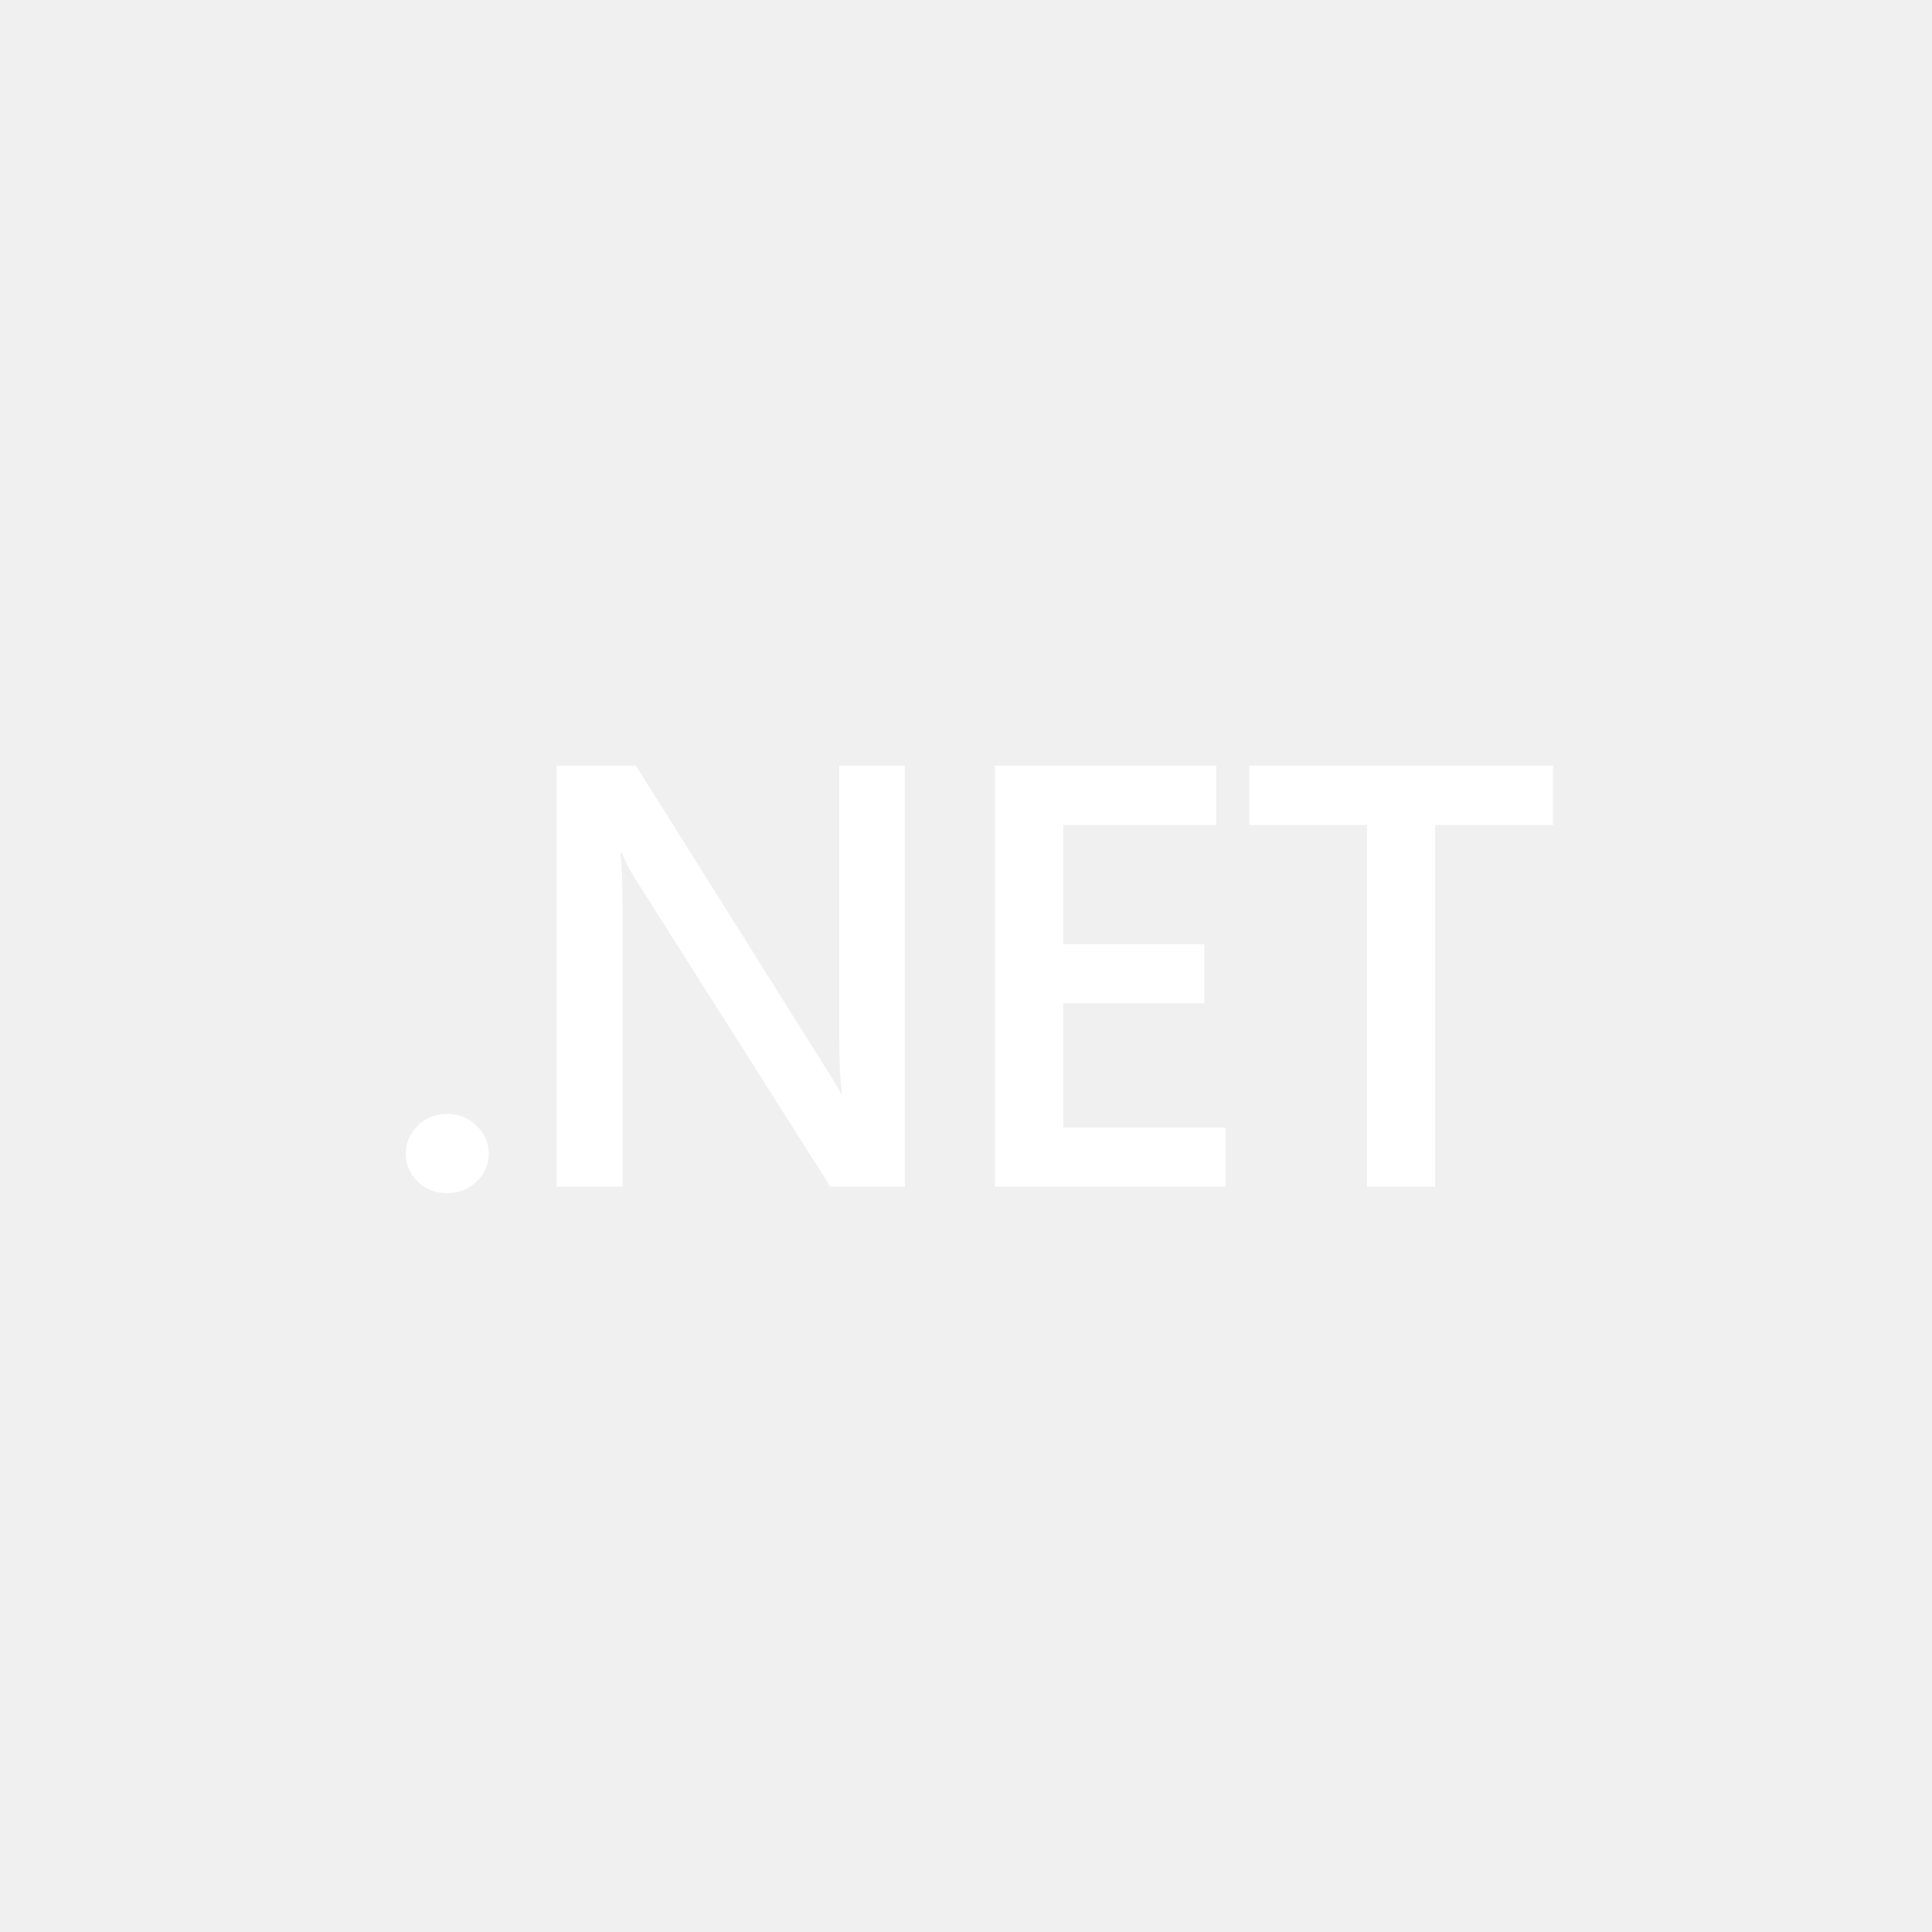
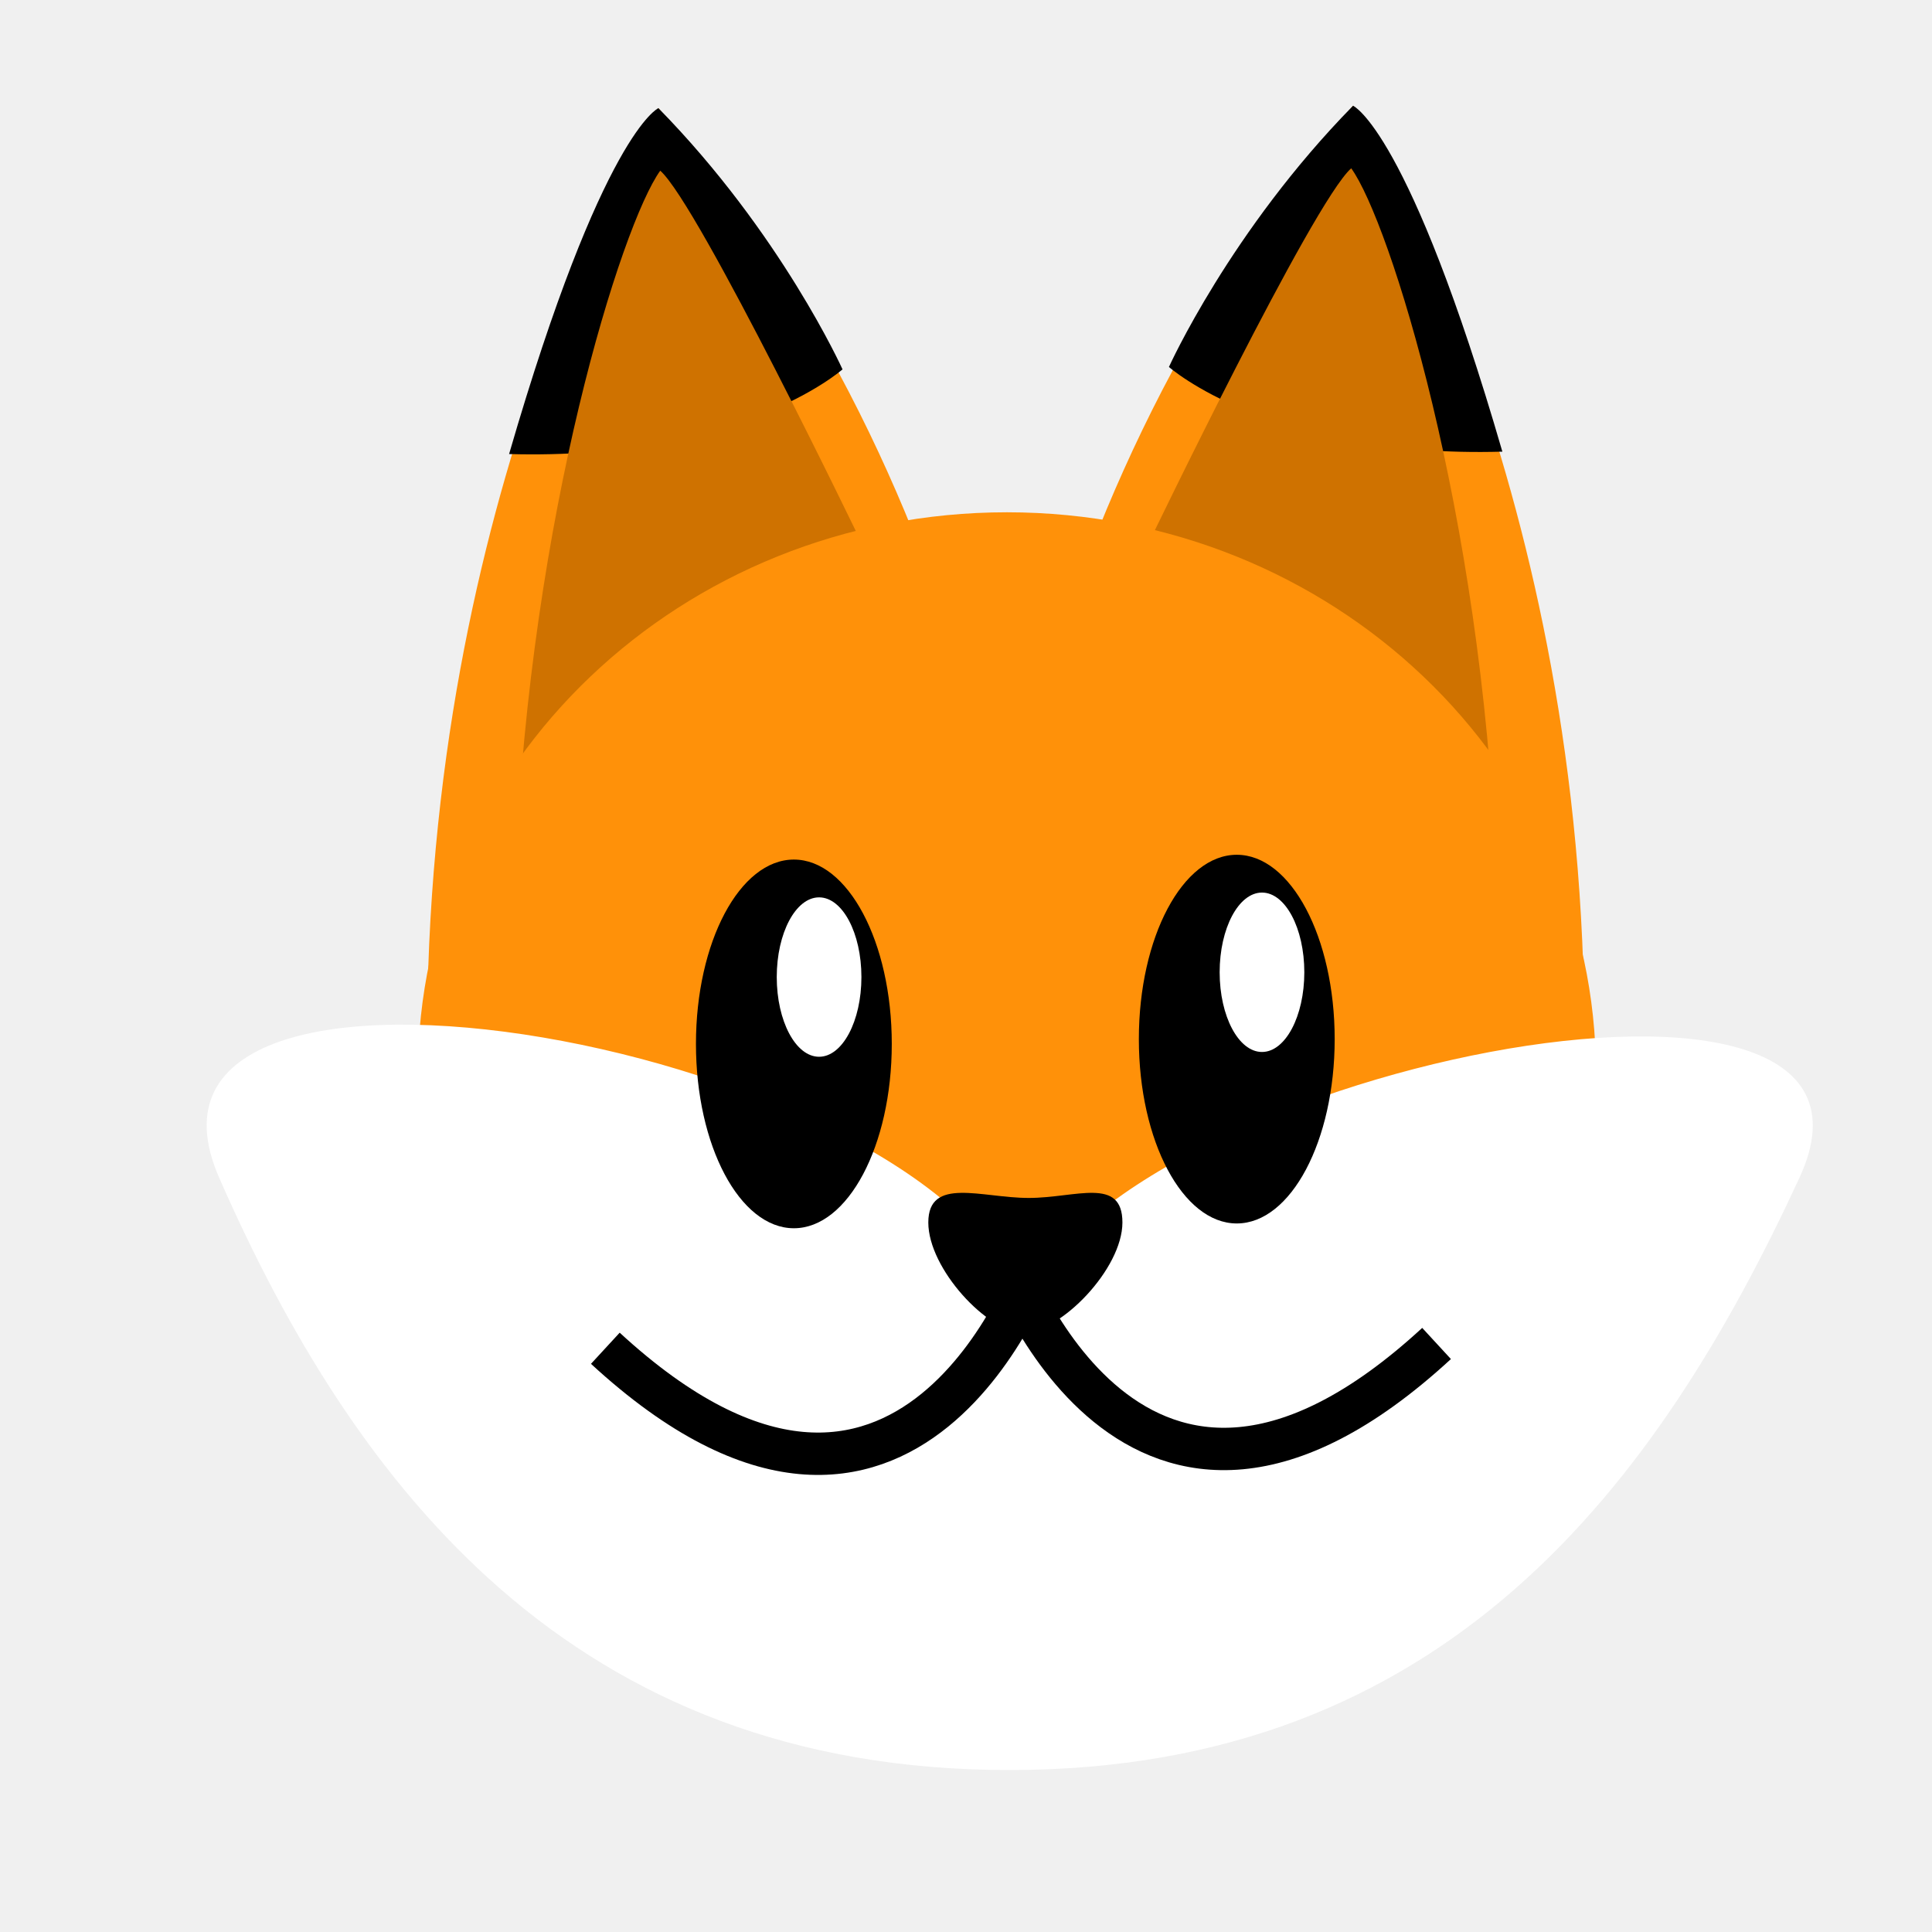
- <svg xmlns="http://www.w3.org/2000/svg" width="456" height="456" viewBox="0 0 456 456" version="1.1" xml:space="preserve" style="fill-rule:evenodd;clip-rule:evenodd;stroke-linejoin:round;stroke-miterlimit:2;">
-   <path d="m 105.5,281.609 c -2.703,0 -5.001,-0.9 -6.893,-2.702 -1.892,-1.848 -2.838,-4.042 -2.838,-6.582 0,-2.587 0.946,-4.804 2.838,-6.652 1.892,-1.848 4.19,-2.772 6.893,-2.772 2.748,0 5.068,0.924 6.96,2.772 1.937,1.848 2.906,4.064 2.906,6.652 0,2.54 -0.968,4.734 -2.906,6.582 -1.892,1.802 -4.212,2.702 -6.96,2.702 z" style="fill:#ffffff;fill-rule:nonzero;stroke-width:0.838" />
-   <path d="M 213.561,280.084 H 195.99 L 149.7,207.054 c -1.171,-1.848 -2.14,-3.765 -2.906,-5.751 h -0.406 c 0.361,2.125 0.541,6.675 0.541,13.65 v 65.132 h -15.543 v -99.36 h 18.719 l 44.737,71.298 c 1.892,2.957 3.109,4.989 3.649,6.098 h 0.27 c -0.45,-2.632 -0.676,-7.09 -0.676,-13.373 v -64.023 h 15.476 z" style="fill:#ffffff;fill-rule:nonzero;stroke-width:0.838" />
-   <path d="m 289.251,280.084 h -54.401 v -99.36 h 52.238 v 13.997 h -36.154 v 28.131 h 33.316 v 13.927 h -33.316 v 29.378 h 38.316 z" style="fill:#ffffff;fill-rule:nonzero;stroke-width:0.838" />
-   <path d="M 366.565,194.721 H 338.722 v 85.363 h -16.084 v -85.363 h -27.775 v -13.997 h 71.701 z" style="fill:#ffffff;fill-rule:nonzero;stroke-width:0.838" />
+ <svg xmlns="http://www.w3.org/2000/svg" width="456" height="456" viewBox="0 0 456 456" version="1.1" xml:space="preserve" style="fill-rule:evenodd;clip-rule:evenodd;stroke-linejoin:round;stroke-miterlimit:2;" id="svg4">
+   <defs id="defs4" />
+   <g id="g21" transform="matrix(-1.530488,0,0,1.088395,535.5575,-11.94113)" style="clip-rule:evenodd;fill-rule:evenodd;stroke-linejoin:round;stroke-miterlimit:2">
+     <path style="fill:#ff9109;fill-opacity:1;stroke:none;stroke-width:1.89" d="m 141.264,33.903 c 0,0 -33.903,75.152 -35.599,192.119 55.375,20.342 92.669,9.606 92.669,9.606 0,0 -1.13,-109.621 -57.071,-201.725 z" id="path19" />
+     <path style="fill:#000000;fill-opacity:1;stroke:none;stroke-width:1.89" d="m 141.264,33.903 c 0,0 -8.617,5.227 -23.026,75.011 35.599,1.413 51.42,-18.364 51.42,-18.364 0,0 -9.465,-29.524 -28.394,-56.647 z" id="path20" />
+     <path style="fill:#cf7200;fill-opacity:1;stroke:none;stroke-width:10;stroke-dasharray:none;stroke-opacity:1" d="m 172.625,128.268 c 0,0 -25.145,-73.457 -31.078,-80.803 -5.933,11.584 -20.059,74.587 -22.32,151.152 -2.26,76.565 53.398,-70.349 53.398,-70.349 z" id="path21" />
+   </g>
+   <g id="g18" transform="matrix(1.530488,0,0,1.088395,-60.80373,-11.37608)" style="clip-rule:evenodd;fill-rule:evenodd;stroke-linejoin:round;stroke-miterlimit:2">
+     <path style="fill:#ff9109;fill-opacity:1;stroke:none;stroke-width:1.89" d="m 141.264,33.903 c 0,0 -33.903,75.152 -35.599,192.119 55.375,20.342 92.669,9.606 92.669,9.606 0,0 -1.13,-109.621 -57.071,-201.725 z" id="path7" />
+     <path style="fill:#000000;fill-opacity:1;stroke:none;stroke-width:1.89" d="m 141.264,33.903 c 0,0 -8.617,5.227 -23.026,75.011 35.599,1.413 51.42,-18.364 51.42,-18.364 0,0 -9.465,-29.524 -28.394,-56.647 z" id="path14" />
+     <path style="fill:#cf7200;fill-opacity:1;stroke:none;stroke-width:10;stroke-dasharray:none;stroke-opacity:1" d="m 172.625,128.268 c 0,0 -25.145,-73.457 -31.078,-80.803 -5.933,11.584 -20.059,74.587 -22.32,151.152 -2.26,76.565 53.398,-70.349 53.398,-70.349 z" id="path13" />
+   </g>
+   <ellipse style="clip-rule:evenodd;fill:#ff9109;fill-opacity:1;fill-rule:evenodd;stroke:none;stroke-width:2.331;stroke-linejoin:round;stroke-miterlimit:2;stroke-opacity:1" id="path5" cx="237.659" cy="253.322" rx="139.032" ry="132.411" />
+   <path id="ellipse5" style="clip-rule:evenodd;fill:#ffffff;fill-rule:evenodd;stroke-width:2.774;stroke-linejoin:round;stroke-miterlimit:2" d="m 424.721,277.973 c -33.553,72.553 -83.497,139.801 -186.497,139.801 -102.999,0 -154.481,-66.819 -186.497,-139.801 -29.383,-66.981 169.87,-31.467 189.887,30.543 19.436,-55.119 213.054,-95.3 183.106,-30.543 z" />
+   <ellipse style="clip-rule:evenodd;fill:#000000;fill-opacity:1;fill-rule:evenodd;stroke:none;stroke-width:5.175;stroke-linejoin:round;stroke-miterlimit:2;stroke-opacity:1" id="path8" cx="187.372" cy="246.388" rx="23.11" ry="43.509" />
+   <path id="ellipse9" style="clip-rule:evenodd;fill-rule:evenodd;stroke-width:3.255;stroke-linejoin:round;stroke-miterlimit:2" d="m 264.919,288.538 c 0,10.923 -14.596,26.023 -23.507,25.97 -8.307,-0.049 -22.308,-15.048 -22.308,-25.97 0,-10.923 12.6,-5.793 23.707,-5.793 11.107,0 22.108,-5.13 22.108,5.793 z" />
+   <path style="clip-rule:evenodd;fill:none;fill-opacity:1;fill-rule:evenodd;stroke:#000000;stroke-width:10;stroke-linejoin:round;stroke-miterlimit:2;stroke-dasharray:none;stroke-opacity:1" d="m 244.584,297.881 c 0,0 -29.948,86.454 -101.71,20.342" id="path10" />
+   <ellipse style="clip-rule:evenodd;fill:#ffffff;fill-opacity:1;fill-rule:evenodd;stroke:none;stroke-width:2.237;stroke-linejoin:round;stroke-miterlimit:2;stroke-opacity:1" id="ellipse13" cx="193.324" cy="230.611" rx="9.992" ry="18.811" />
+   <ellipse style="clip-rule:evenodd;fill:#000000;fill-opacity:1;fill-rule:evenodd;stroke:none;stroke-width:5.175;stroke-linejoin:round;stroke-miterlimit:2;stroke-opacity:1" id="ellipse17" cx="291.908" cy="245.257" rx="23.11" ry="43.509" />
+   <ellipse style="clip-rule:evenodd;fill:#ffffff;fill-opacity:1;fill-rule:evenodd;stroke:none;stroke-width:2.237;stroke-linejoin:round;stroke-miterlimit:2;stroke-opacity:1" id="ellipse18" cx="297.86" cy="229.481" rx="9.992" ry="18.811" />
+   <path style="clip-rule:evenodd;fill:none;fill-opacity:1;fill-rule:evenodd;stroke:#000000;stroke-width:10;stroke-linejoin:round;stroke-miterlimit:2;stroke-dasharray:none;stroke-opacity:1" d="m 237.356,296.751 c 0,0 29.948,86.454 101.71,20.342" id="path18" />
</svg>
